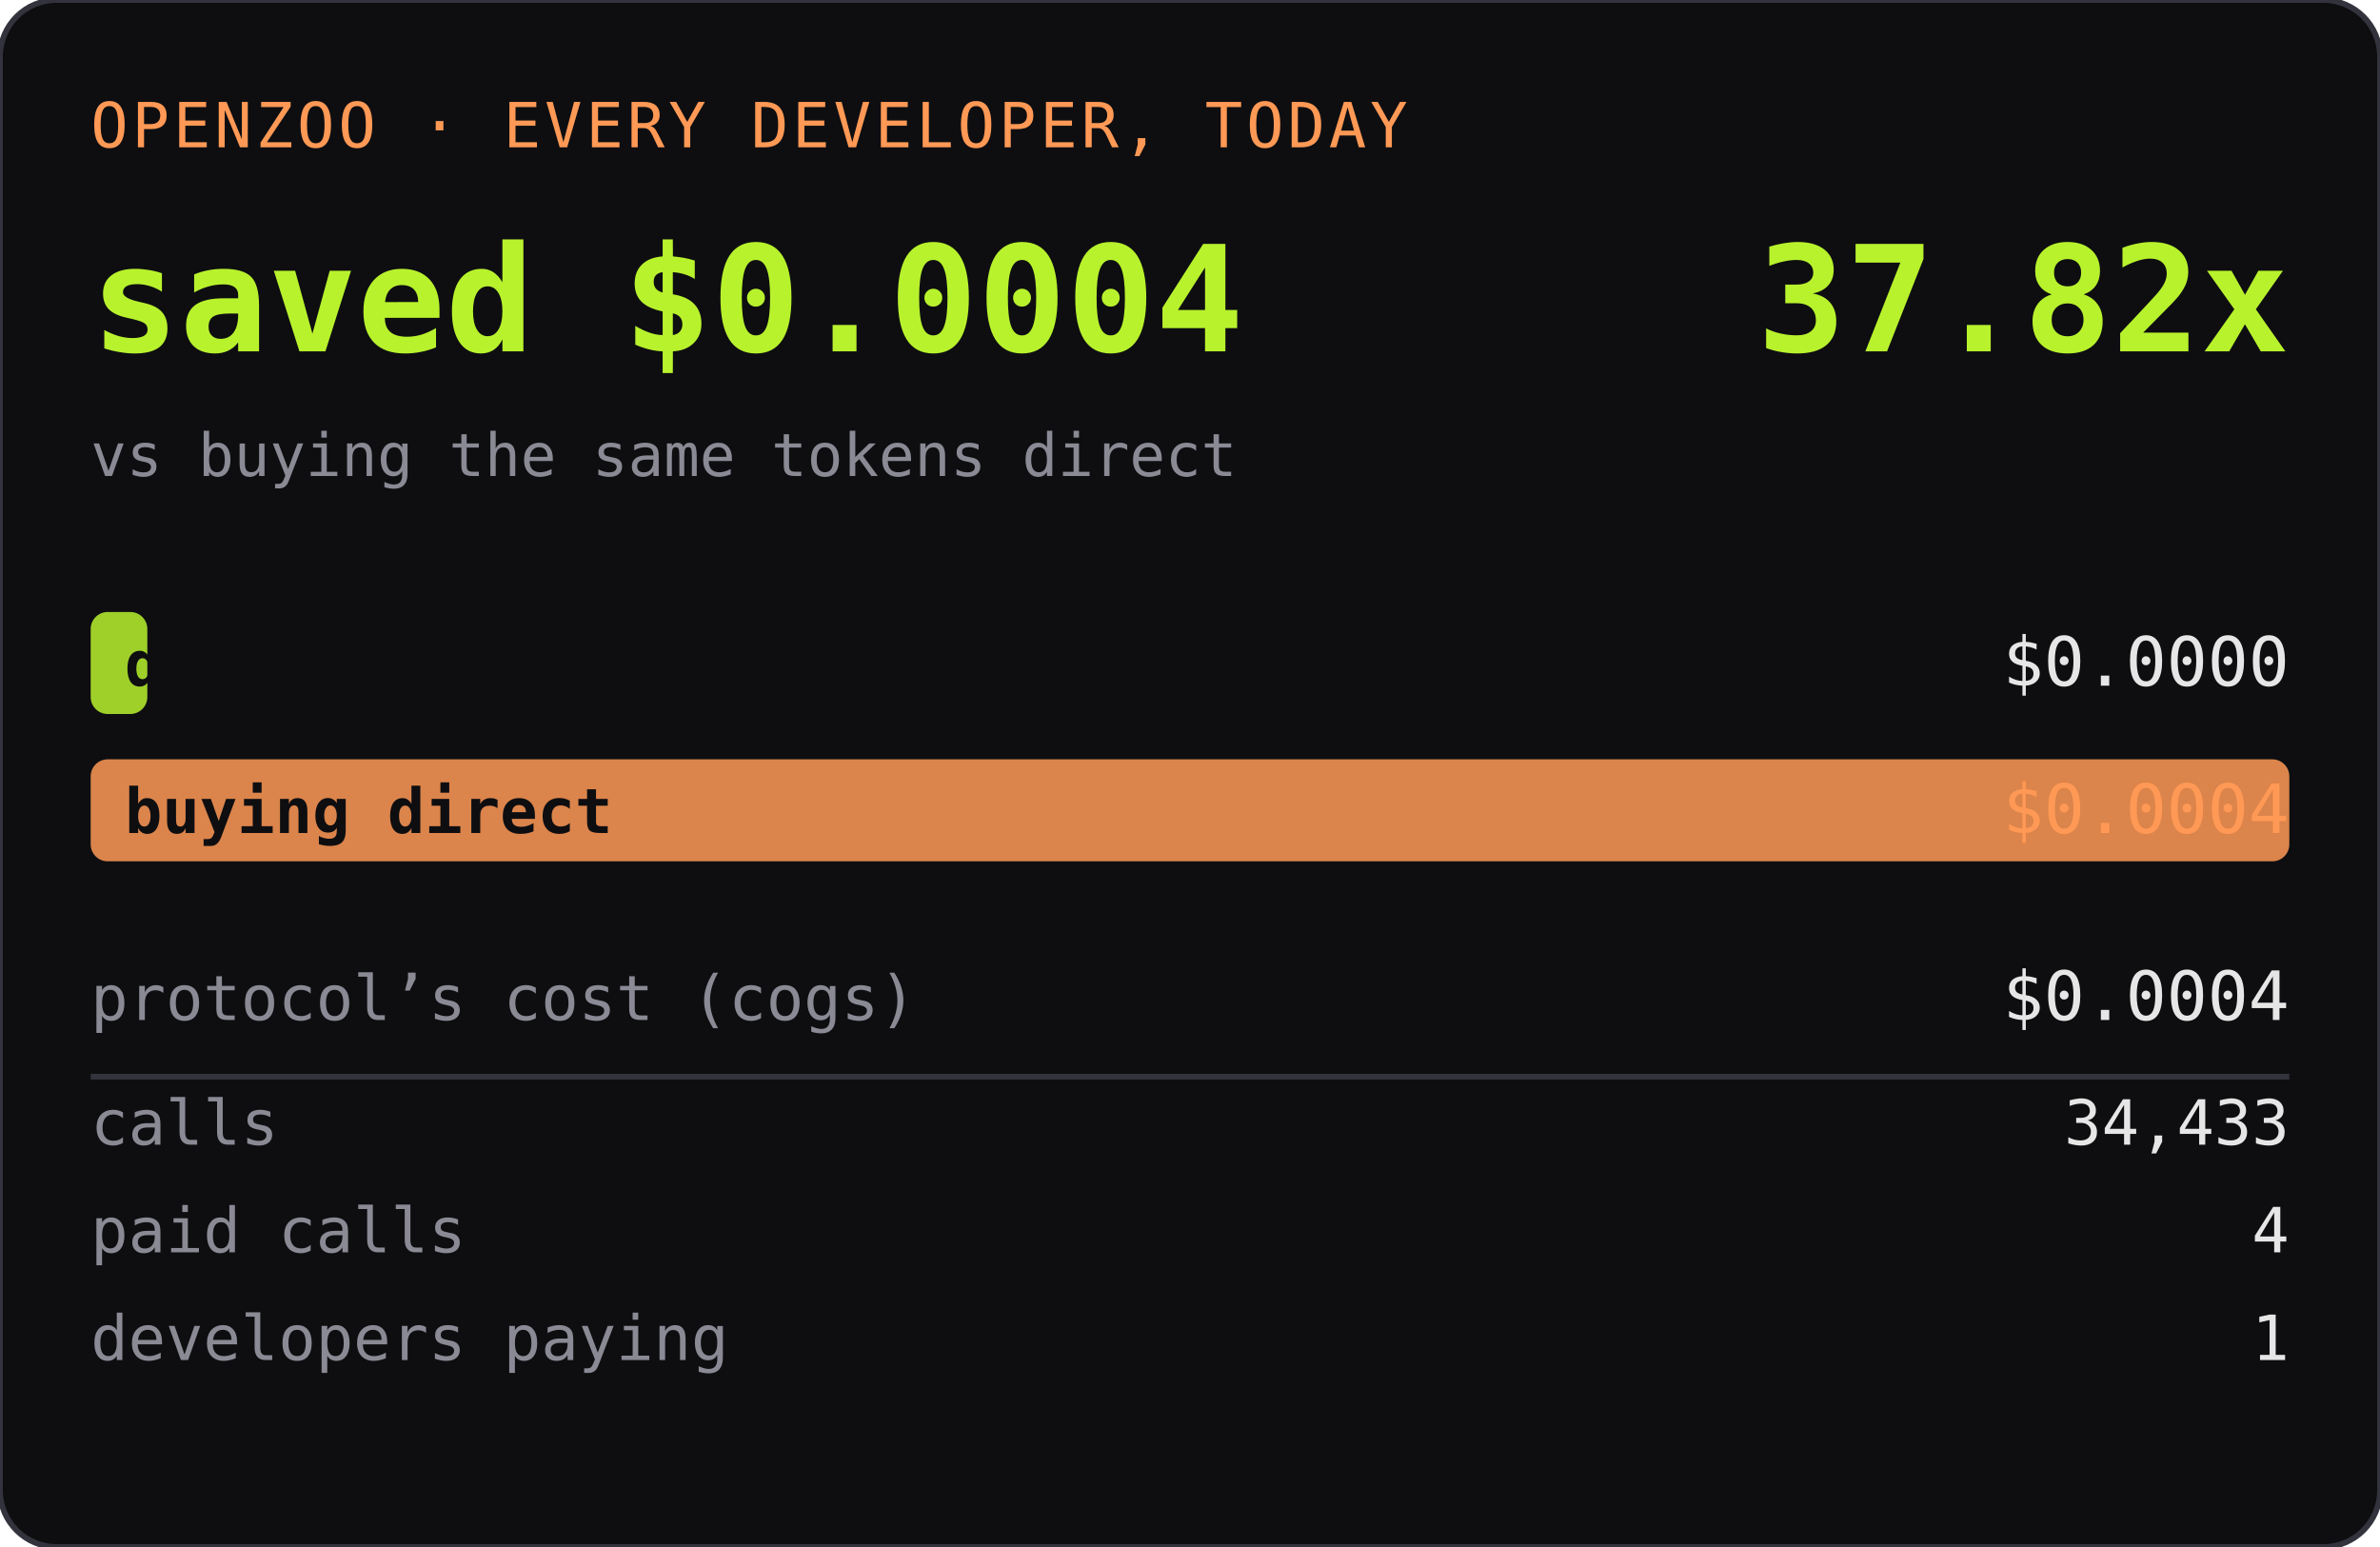
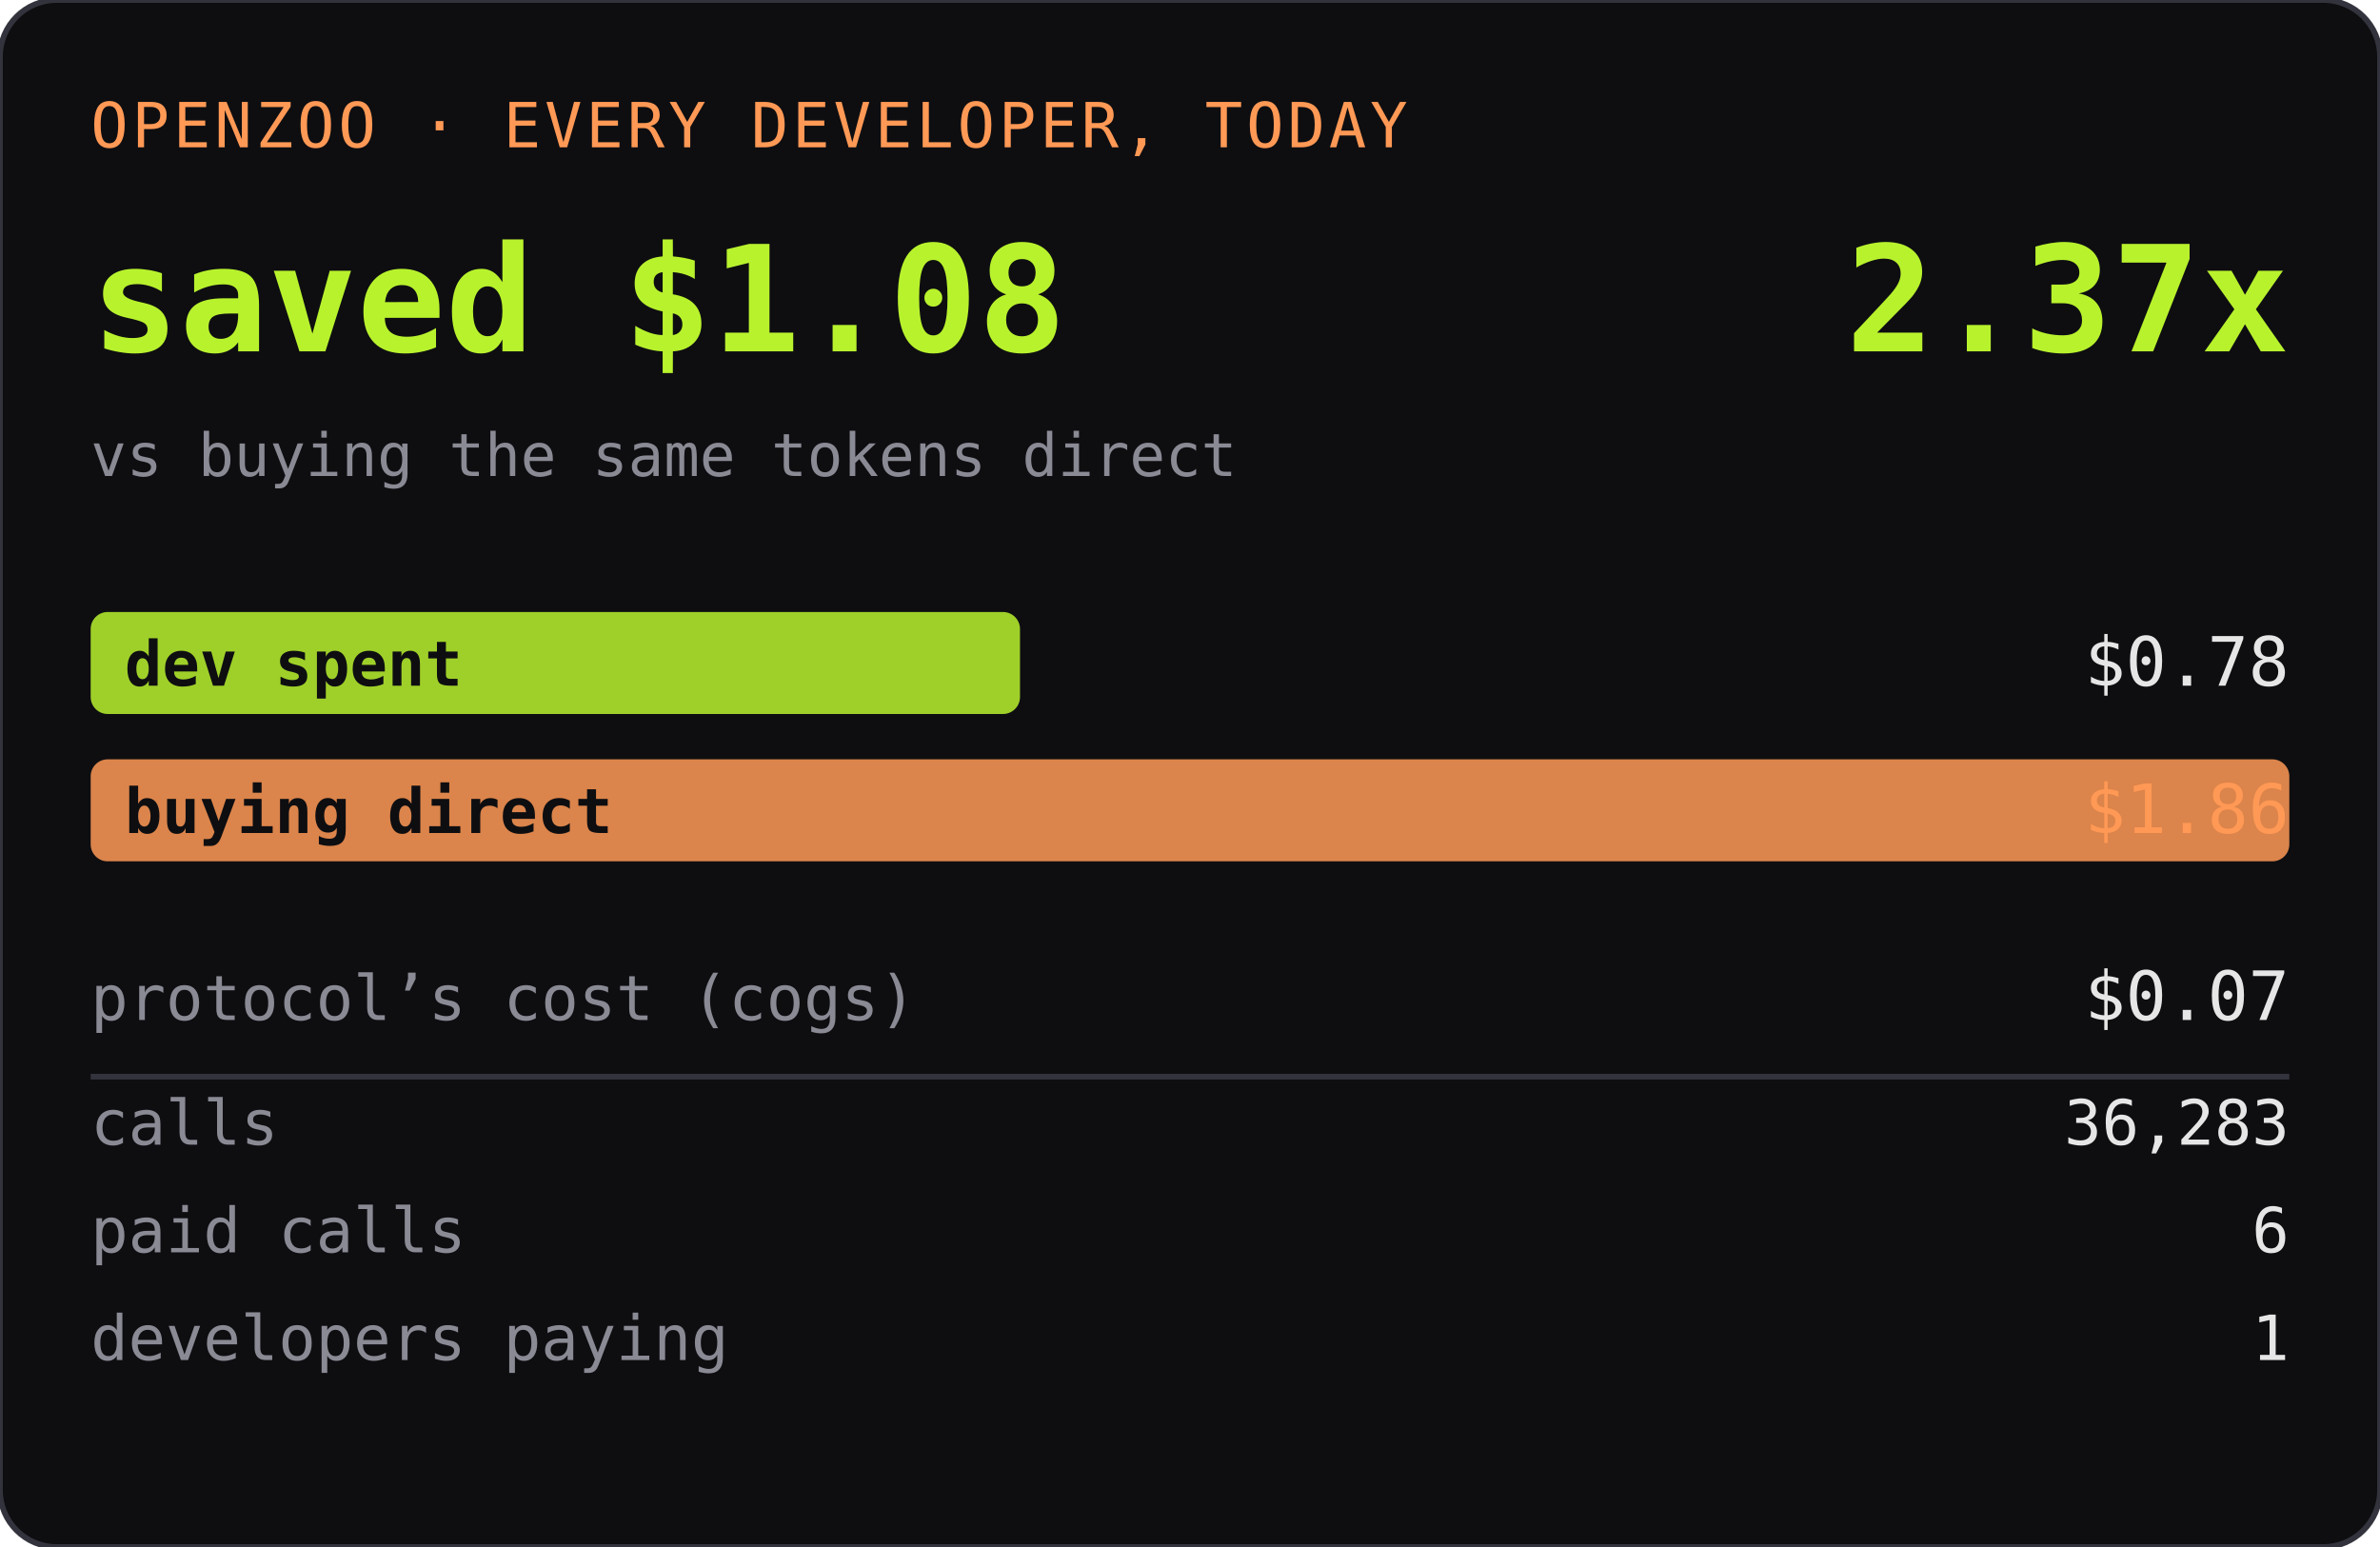
<svg xmlns="http://www.w3.org/2000/svg" width="420" height="273" role="img" aria-label="OPENZOO · EVERY DEVELOPER, TODAY">
  <rect width="420" height="273" rx="10" fill="#0e0e11" />
  <rect width="420" height="273" rx="10" fill="none" stroke="#33333d" />
  <text x="16" y="26" font-family="ui-monospace,SFMono-Regular,Menlo,monospace" font-size="11" fill="#ff9955" letter-spacing="0.06em">OPENZOO · EVERY DEVELOPER, TODAY</text>
-   <text x="16" y="62" font-family="ui-monospace,SFMono-Regular,Menlo,monospace" font-size="26" font-weight="600" fill="#b8f22d">saved $0.0004</text>
-   <text x="404" y="62" text-anchor="end" font-family="ui-monospace,SFMono-Regular,Menlo,monospace" font-size="26" font-weight="600" fill="#b8f22d">37.82x</text>
+   <text x="16" y="62" font-family="ui-monospace,SFMono-Regular,Menlo,monospace" font-size="26" font-weight="600" fill="#b8f22d">saved $1.08</text>
+   <text x="404" y="62" text-anchor="end" font-family="ui-monospace,SFMono-Regular,Menlo,monospace" font-size="26" font-weight="600" fill="#b8f22d">2.37x</text>
  <text x="16" y="84" font-family="ui-monospace,SFMono-Regular,Menlo,monospace" font-size="10.5" fill="#8a8a95">vs buying the same tokens direct</text>
-   <rect x="16" y="108" width="10" height="18" rx="3" fill="#b8f22d" opacity="0.85" />
+   <rect x="16" y="108" width="164" height="18" rx="3" fill="#b8f22d" opacity="0.85" />
  <text x="22" y="121" font-family="ui-monospace,SFMono-Regular,Menlo,monospace" font-size="11" fill="#0e0e11" font-weight="600">dev spent</text>
-   <text x="404" y="121" text-anchor="end" font-family="ui-monospace,SFMono-Regular,Menlo,monospace" font-size="12" fill="#e6e6e6">$0.0000</text>
+   <text x="404" y="121" text-anchor="end" font-family="ui-monospace,SFMono-Regular,Menlo,monospace" font-size="12" fill="#e6e6e6">$0.78</text>
  <rect x="16" y="134" width="388" height="18" rx="3" fill="#ff9955" opacity="0.85" />
  <text x="22" y="147" font-family="ui-monospace,SFMono-Regular,Menlo,monospace" font-size="11" fill="#0e0e11" font-weight="600">buying direct</text>
-   <text x="404" y="147" text-anchor="end" font-family="ui-monospace,SFMono-Regular,Menlo,monospace" font-size="12" fill="#ff9955">$0.0004</text>
+   <text x="404" y="147" text-anchor="end" font-family="ui-monospace,SFMono-Regular,Menlo,monospace" font-size="12" fill="#ff9955">$1.86</text>
  <text x="16" y="180" font-family="ui-monospace,SFMono-Regular,Menlo,monospace" font-size="11" fill="#8a8a95">protocol’s cost (cogs)</text>
-   <text x="404" y="180" text-anchor="end" font-family="ui-monospace,SFMono-Regular,Menlo,monospace" font-size="12" fill="#e6e6e6">$0.0004</text>
+   <text x="404" y="180" text-anchor="end" font-family="ui-monospace,SFMono-Regular,Menlo,monospace" font-size="12" fill="#e6e6e6">$0.07</text>
  <line x1="16" y1="190" x2="404" y2="190" stroke="#33333d" />
  <text x="16" y="202" font-family="ui-monospace,SFMono-Regular,Menlo,monospace" font-size="11" fill="#8a8a95">calls</text>
-   <text x="404" y="202" text-anchor="end" font-family="ui-monospace,SFMono-Regular,Menlo,monospace" font-size="11" fill="#e6e6e6">34,433</text>
+   <text x="404" y="202" text-anchor="end" font-family="ui-monospace,SFMono-Regular,Menlo,monospace" font-size="11" fill="#e6e6e6">36,283</text>
  <text x="16" y="221" font-family="ui-monospace,SFMono-Regular,Menlo,monospace" font-size="11" fill="#8a8a95">paid calls</text>
-   <text x="404" y="221" text-anchor="end" font-family="ui-monospace,SFMono-Regular,Menlo,monospace" font-size="11" fill="#e6e6e6">4</text>
+   <text x="404" y="221" text-anchor="end" font-family="ui-monospace,SFMono-Regular,Menlo,monospace" font-size="11" fill="#e6e6e6">6</text>
  <text x="16" y="240" font-family="ui-monospace,SFMono-Regular,Menlo,monospace" font-size="11" fill="#8a8a95">developers paying</text>
  <text x="404" y="240" text-anchor="end" font-family="ui-monospace,SFMono-Regular,Menlo,monospace" font-size="11" fill="#e6e6e6">1</text>
</svg>
